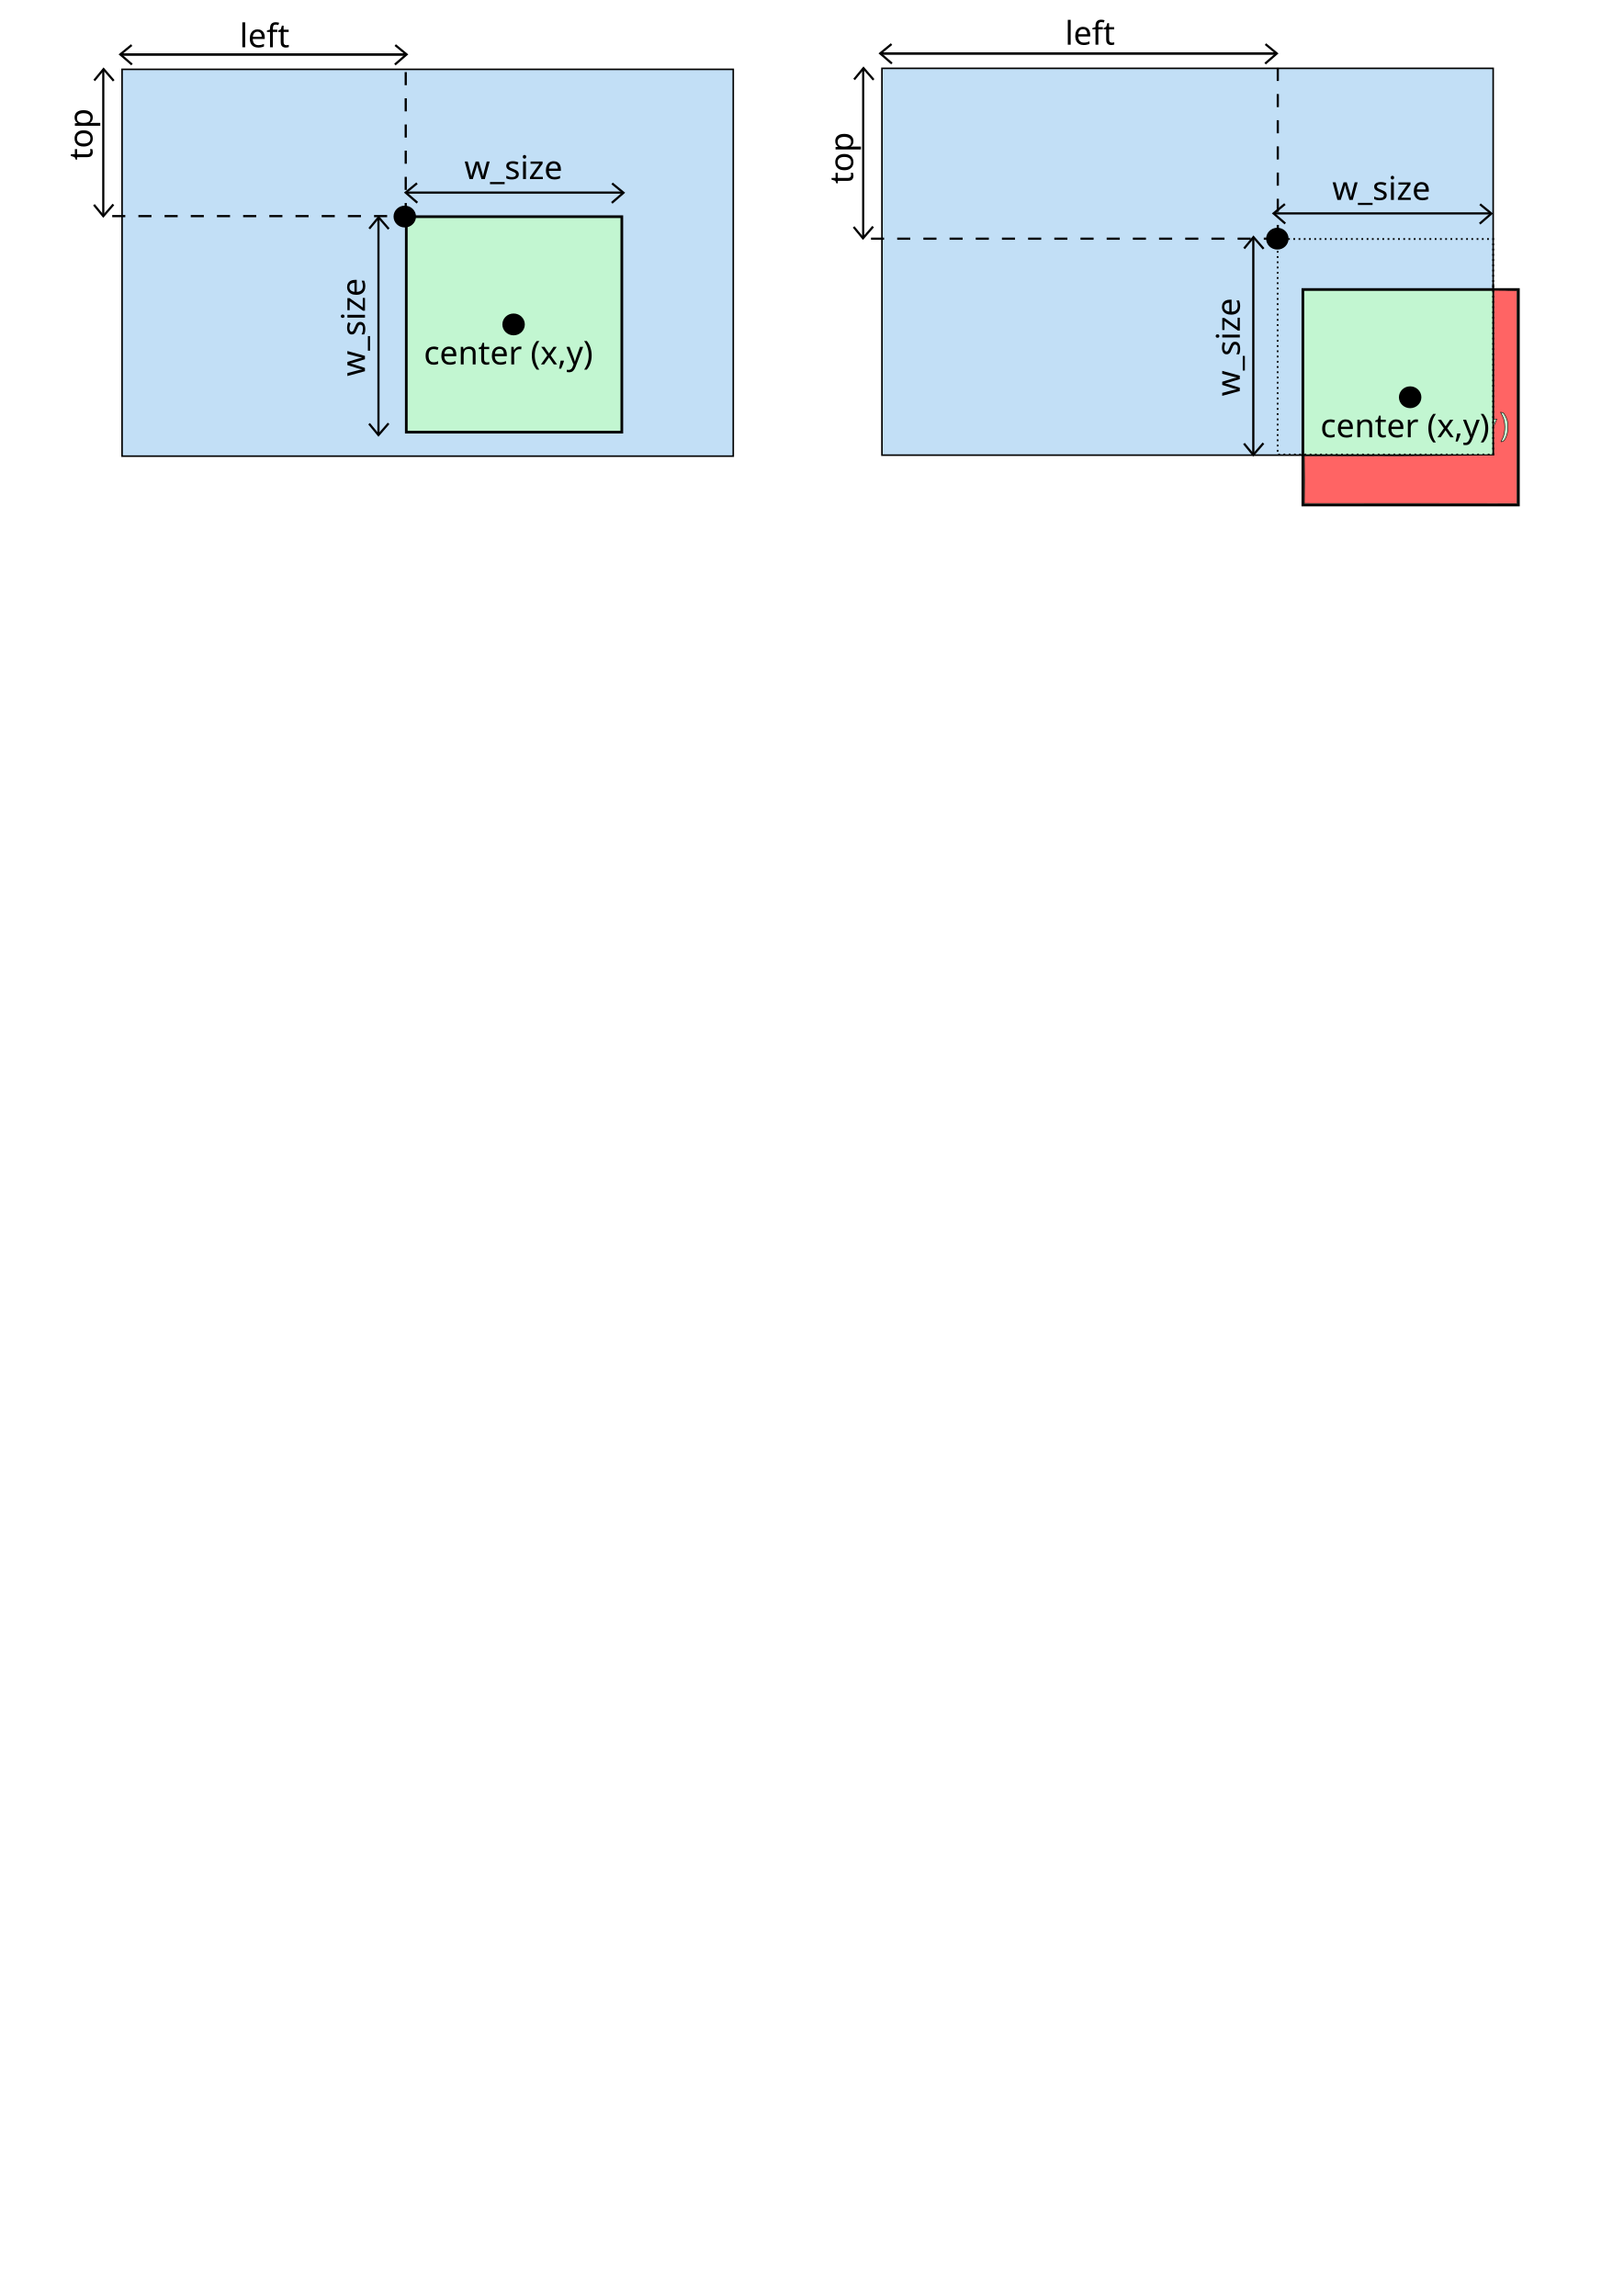
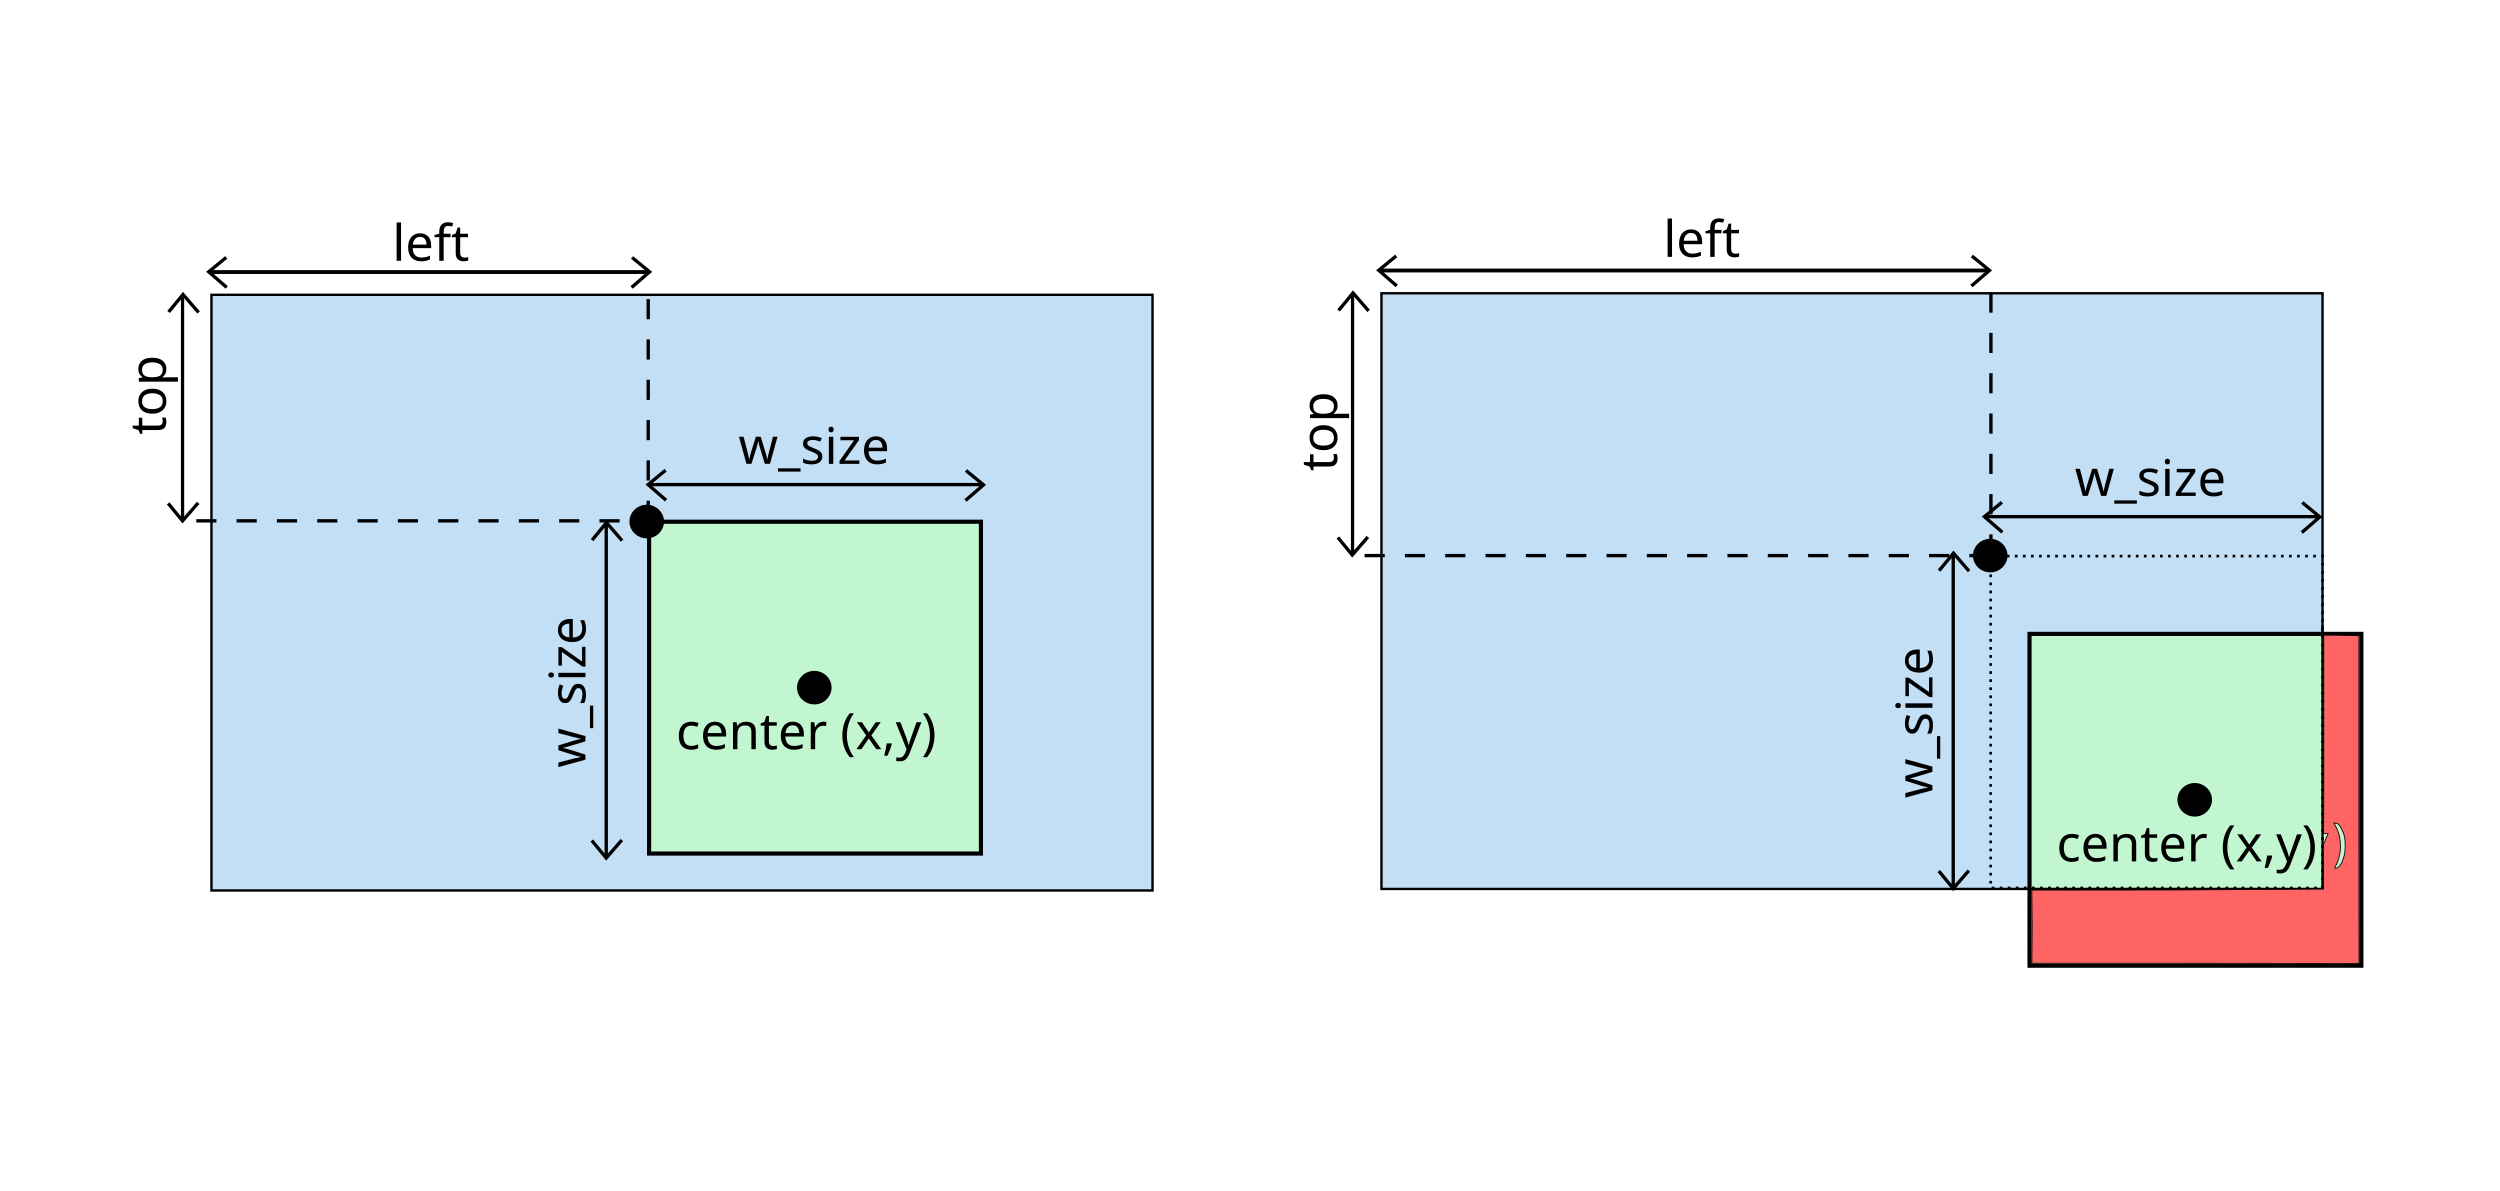
- <svg xmlns="http://www.w3.org/2000/svg" width="210mm" height="297mm" viewBox="0 0 744.094 1052.362" id="svg2" version="1.1">
+ <svg xmlns="http://www.w3.org/2000/svg" width="210mm" height="100mm" viewBox="0 0 744.094 354.331" id="svg2" version="1.1">
  <defs id="defs4" />
-   <g id="layer1">
-     <rect style="fill:#c2dff6;fill-opacity:1;stroke:#000000;stroke-width:0.712;stroke-miterlimit:4;stroke-dasharray:none;stroke-dashoffset:0;stroke-opacity:1" id="rect4136" width="280.1" height="177.291" x="55.935" y="31.779" />
-     <rect style="fill:#c2f6d1;fill-opacity:1;stroke:#000000;stroke-width:1.235;stroke-miterlimit:4;stroke-dasharray:none;stroke-dashoffset:0;stroke-opacity:1" id="rect4138" width="98.765" height="98.765" x="186.196" y="99.314" />
-     <ellipse style="fill:#000000;fill-opacity:1;stroke:#000000;stroke-width:0.986;stroke-miterlimit:4;stroke-dasharray:none;stroke-dashoffset:0;stroke-opacity:1" id="path4142" cx="235.364" cy="148.697" rx="4.65" ry="4.507" />
-     <text xml:space="preserve" style="font-style:normal;font-weight:normal;font-size:25px;line-height:125%;font-family:sans-serif;letter-spacing:0px;word-spacing:0px;fill:#000000;fill-opacity:1;stroke:none;stroke-width:1px;stroke-linecap:butt;stroke-linejoin:miter;stroke-opacity:1" x="194.227" y="167.029" id="text4144">
-       <tspan id="tspan4146" x="194.227" y="167.029" style="font-size:15px">center (x,y)</tspan>
+   <g id="layer1" transform="translate(0,-698.0315)">
+     <rect style="fill:#c2dff6;fill-opacity:1;stroke:#000000;stroke-width:0.712;stroke-miterlimit:4;stroke-dasharray:none;stroke-dashoffset:0;stroke-opacity:1" id="rect4136" width="280.1" height="177.291" x="62.935" y="785.779" />
+     <rect style="fill:#c2f6d1;fill-opacity:1;stroke:#000000;stroke-width:1.235;stroke-miterlimit:4;stroke-dasharray:none;stroke-dashoffset:0;stroke-opacity:1" id="rect4138" width="98.765" height="98.765" x="193.196" y="853.314" />
+     <ellipse style="fill:#000000;fill-opacity:1;stroke:#000000;stroke-width:0.986;stroke-miterlimit:4;stroke-dasharray:none;stroke-dashoffset:0;stroke-opacity:1" id="path4142" cx="242.364" cy="902.697" rx="4.65" ry="4.507" />
+     <text xml:space="preserve" style="font-style:normal;font-weight:normal;font-size:25px;line-height:125%;font-family:sans-serif;letter-spacing:0px;word-spacing:0px;fill:#000000;fill-opacity:1;stroke:none;stroke-width:1px;stroke-linecap:butt;stroke-linejoin:miter;stroke-opacity:1" x="201.227" y="921.029" id="text4144">
+       <tspan id="tspan4146" x="201.227" y="921.029" style="font-size:15px">center (x,y)</tspan>
    </text>
-     <g id="g4198" transform="translate(-104.4214,-163.665)">
+     <g id="g4198" transform="translate(-97.42136,590.335)">
      <path id="path4167" d="m 277.857,263.791 0,98.929" style="fill:none;fill-rule:evenodd;stroke:#000000;stroke-width:1px;stroke-linecap:butt;stroke-linejoin:miter;stroke-opacity:1" />
      <path id="path4169" d="m 273.573,357.867 4.284,5.209 4.643,-5.357" style="fill:none;fill-rule:evenodd;stroke:#000000;stroke-width:1px;stroke-linecap:butt;stroke-linejoin:miter;stroke-opacity:1" />
      <path id="path4169-4" d="m 273.648,268.46 4.284,-5.209 4.643,5.357" style="fill:none;fill-rule:evenodd;stroke:#000000;stroke-width:1px;stroke-linecap:butt;stroke-linejoin:miter;stroke-opacity:1" />
      <text transform="matrix(0,-1,1,0,0,0)" id="text4186" y="271.674" x="-336.178" style="font-style:normal;font-weight:normal;font-size:25px;line-height:125%;font-family:sans-serif;letter-spacing:0px;word-spacing:0px;fill:#000000;fill-opacity:1;stroke:none;stroke-width:1px;stroke-linecap:butt;stroke-linejoin:miter;stroke-opacity:1" xml:space="preserve">
        <tspan style="font-size:15px" y="271.674" x="-336.178" id="tspan4188">w_size</tspan>
      </text>
    </g>
-     <ellipse style="fill:#000000;fill-opacity:1;stroke:#000000;stroke-width:0.986;stroke-miterlimit:4;stroke-dasharray:none;stroke-dashoffset:0;stroke-opacity:1" id="path4142-1" cx="185.492" cy="99.263" rx="4.65" ry="4.507" />
-     <path style="fill:none;fill-rule:evenodd;stroke:#000000;stroke-width:0.973px;stroke-linecap:butt;stroke-linejoin:miter;stroke-opacity:1" d="m 47.331,31.88 0,67.143" id="path4167-7" />
-     <path style="fill:none;fill-rule:evenodd;stroke:#000000;stroke-width:1px;stroke-linecap:butt;stroke-linejoin:miter;stroke-opacity:1" d="m 43.047,93.858 4.284,5.209 4.643,-5.357" id="path4169-41" />
-     <path style="fill:none;fill-rule:evenodd;stroke:#000000;stroke-width:1px;stroke-linecap:butt;stroke-linejoin:miter;stroke-opacity:1" d="m 43.185,36.882 4.284,-5.209 4.643,5.357" id="path4169-4-2" />
-     <text xml:space="preserve" style="font-style:normal;font-weight:normal;font-size:25px;line-height:125%;font-family:sans-serif;letter-spacing:0px;word-spacing:0px;fill:#000000;fill-opacity:1;stroke:none;stroke-width:1px;stroke-linecap:butt;stroke-linejoin:miter;stroke-opacity:1" x="-73.404" y="42.365" id="text4186-3" transform="matrix(0,-1,1,0,0,0)">
-       <tspan id="tspan4188-8" x="-73.404" y="42.365" style="font-size:15px">top</tspan>
+     <ellipse style="fill:#000000;fill-opacity:1;stroke:#000000;stroke-width:0.986;stroke-miterlimit:4;stroke-dasharray:none;stroke-dashoffset:0;stroke-opacity:1" id="path4142-1" cx="192.492" cy="853.263" rx="4.65" ry="4.507" />
+     <path style="fill:none;fill-rule:evenodd;stroke:#000000;stroke-width:0.973px;stroke-linecap:butt;stroke-linejoin:miter;stroke-opacity:1" d="m 54.331,785.88 0,67.143" id="path4167-7" />
+     <path style="fill:none;fill-rule:evenodd;stroke:#000000;stroke-width:1px;stroke-linecap:butt;stroke-linejoin:miter;stroke-opacity:1" d="m 50.047,847.858 4.284,5.209 4.643,-5.357" id="path4169-41" />
+     <path style="fill:none;fill-rule:evenodd;stroke:#000000;stroke-width:1px;stroke-linecap:butt;stroke-linejoin:miter;stroke-opacity:1" d="m 50.185,790.882 4.284,-5.209 4.643,5.357" id="path4169-4-2" />
+     <text xml:space="preserve" style="font-style:normal;font-weight:normal;font-size:25px;line-height:125%;font-family:sans-serif;letter-spacing:0px;word-spacing:0px;fill:#000000;fill-opacity:1;stroke:none;stroke-width:1px;stroke-linecap:butt;stroke-linejoin:miter;stroke-opacity:1" x="-827.404" y="49.365" id="text4186-3" transform="matrix(0,-1,1,0,0,0)">
+       <tspan id="tspan4188-8" x="-827.404" y="49.365" style="font-size:15px">top</tspan>
    </text>
-     <path style="fill:none;fill-rule:evenodd;stroke:#000000;stroke-width:1.146px;stroke-linecap:butt;stroke-linejoin:miter;stroke-opacity:1" d="m 185.579,25.003 -130,0" id="path4167-0" />
-     <path style="fill:none;fill-rule:evenodd;stroke:#000000;stroke-width:1px;stroke-linecap:butt;stroke-linejoin:miter;stroke-opacity:1" d="m 60.33,20.651 -5.209,4.284 5.357,4.643" id="path4169-5" />
-     <path style="fill:none;fill-rule:evenodd;stroke:#000000;stroke-width:1px;stroke-linecap:butt;stroke-linejoin:miter;stroke-opacity:1" d="m 181.125,20.661 5.209,4.284 -5.357,4.643" id="path4169-4-4" />
-     <path style="fill:none;fill-rule:evenodd;stroke:#000000;stroke-width:1;stroke-linecap:butt;stroke-linejoin:miter;stroke-miterlimit:4;stroke-dasharray:6, 6;stroke-dashoffset:0;stroke-opacity:1" d="m 185.936,99.054 0,-71.964" id="path4181" />
-     <path style="fill:none;fill-rule:evenodd;stroke:#000000;stroke-width:1;stroke-linecap:butt;stroke-linejoin:miter;stroke-miterlimit:4;stroke-dasharray:6, 6;stroke-dashoffset:0;stroke-opacity:1" d="m 189.418,99.054 -142.5,0" id="path4181-2" />
-     <g transform="matrix(0,1,-1,0,548.9703,-189.5856)" id="g4198-5">
+     <path style="fill:none;fill-rule:evenodd;stroke:#000000;stroke-width:1.146px;stroke-linecap:butt;stroke-linejoin:miter;stroke-opacity:1" d="m 192.579,779.003 -130,0" id="path4167-0" />
+     <path style="fill:none;fill-rule:evenodd;stroke:#000000;stroke-width:1px;stroke-linecap:butt;stroke-linejoin:miter;stroke-opacity:1" d="m 67.33,774.651 -5.209,4.284 5.357,4.643" id="path4169-5" />
+     <path style="fill:none;fill-rule:evenodd;stroke:#000000;stroke-width:1px;stroke-linecap:butt;stroke-linejoin:miter;stroke-opacity:1" d="m 188.125,774.661 5.209,4.284 -5.357,4.643" id="path4169-4-4" />
+     <path style="fill:none;fill-rule:evenodd;stroke:#000000;stroke-width:1;stroke-linecap:butt;stroke-linejoin:miter;stroke-miterlimit:4;stroke-dasharray:6, 6;stroke-dashoffset:0;stroke-opacity:1" d="m 192.936,853.054 0,-71.964" id="path4181" />
+     <path style="fill:none;fill-rule:evenodd;stroke:#000000;stroke-width:1;stroke-linecap:butt;stroke-linejoin:miter;stroke-miterlimit:4;stroke-dasharray:6, 6;stroke-dashoffset:0;stroke-opacity:1" d="m 196.418,853.054 -142.5,0" id="path4181-2" />
+     <g transform="matrix(0,1,-1,0,555.9703,564.4144)" id="g4198-5">
      <path id="path4167-5" d="m 277.857,263.791 0,98.929" style="fill:none;fill-rule:evenodd;stroke:#000000;stroke-width:1px;stroke-linecap:butt;stroke-linejoin:miter;stroke-opacity:1" />
      <path id="path4169-2" d="m 273.573,357.867 4.284,5.209 4.643,-5.357" style="fill:none;fill-rule:evenodd;stroke:#000000;stroke-width:1px;stroke-linecap:butt;stroke-linejoin:miter;stroke-opacity:1" />
      <path id="path4169-4-5" d="m 273.648,268.46 4.284,-5.209 4.643,5.357" style="fill:none;fill-rule:evenodd;stroke:#000000;stroke-width:1px;stroke-linecap:butt;stroke-linejoin:miter;stroke-opacity:1" />
      <text transform="matrix(0,-1,1,0,0,0)" id="text4186-5" y="271.674" x="-336.178" style="font-style:normal;font-weight:normal;font-size:25px;line-height:125%;font-family:sans-serif;letter-spacing:0px;word-spacing:0px;fill:#000000;fill-opacity:1;stroke:none;stroke-width:1px;stroke-linecap:butt;stroke-linejoin:miter;stroke-opacity:1" xml:space="preserve">
        <tspan style="font-size:15px" y="271.674" x="-336.178" id="tspan4188-3">w_size</tspan>
      </text>
    </g>
-     <text xml:space="preserve" style="font-style:normal;font-weight:normal;font-size:25px;line-height:125%;font-family:sans-serif;letter-spacing:0px;word-spacing:0px;fill:#000000;fill-opacity:1;stroke:none;stroke-width:1px;stroke-linecap:butt;stroke-linejoin:miter;stroke-opacity:1" x="109.772" y="21.652" id="text4186-3-9">
-       <tspan id="tspan4188-8-1" x="109.772" y="21.652" style="font-size:15px">left</tspan>
+     <text xml:space="preserve" style="font-style:normal;font-weight:normal;font-size:25px;line-height:125%;font-family:sans-serif;letter-spacing:0px;word-spacing:0px;fill:#000000;fill-opacity:1;stroke:none;stroke-width:1px;stroke-linecap:butt;stroke-linejoin:miter;stroke-opacity:1" x="116.772" y="775.652" id="text4186-3-9">
+       <tspan id="tspan4188-8-1" x="116.772" y="775.652" style="font-size:15px">left</tspan>
    </text>
-     <rect style="fill:#c2dff6;fill-opacity:1;stroke:#000000;stroke-width:0.712;stroke-miterlimit:4;stroke-dasharray:none;stroke-dashoffset:0;stroke-opacity:1" id="rect4136-6" width="280.1" height="177.291" x="404.173" y="31.323" />
-     <rect style="fill:#c2f6d1;fill-opacity:1;stroke:#000000;stroke-width:1.235;stroke-miterlimit:4;stroke-dasharray:none;stroke-dashoffset:0;stroke-opacity:1" id="rect4138-6" width="98.765" height="98.765" x="597.064" y="132.698" />
-     <ellipse style="fill:#000000;fill-opacity:1;stroke:#000000;stroke-width:0.986;stroke-miterlimit:4;stroke-dasharray:none;stroke-dashoffset:0;stroke-opacity:1" id="path4142-10" cx="646.232" cy="182.081" rx="4.65" ry="4.507" />
-     <text xml:space="preserve" style="font-style:normal;font-weight:normal;font-size:25px;line-height:125%;font-family:sans-serif;letter-spacing:0px;word-spacing:0px;fill:#000000;fill-opacity:1;stroke:none;stroke-width:1px;stroke-linecap:butt;stroke-linejoin:miter;stroke-opacity:1" x="605.095" y="200.413" id="text4144-7">
-       <tspan id="tspan4146-7" x="605.095" y="200.413" style="font-size:15px">center (x,y)</tspan>
+     <rect style="fill:#c2dff6;fill-opacity:1;stroke:#000000;stroke-width:0.712;stroke-miterlimit:4;stroke-dasharray:none;stroke-dashoffset:0;stroke-opacity:1" id="rect4136-6" width="280.1" height="177.291" x="411.173" y="785.323" />
+     <rect style="fill:#c2f6d1;fill-opacity:1;stroke:#000000;stroke-width:1.235;stroke-miterlimit:4;stroke-dasharray:none;stroke-dashoffset:0;stroke-opacity:1" id="rect4138-6" width="98.765" height="98.765" x="604.064" y="886.698" />
+     <ellipse style="fill:#000000;fill-opacity:1;stroke:#000000;stroke-width:0.986;stroke-miterlimit:4;stroke-dasharray:none;stroke-dashoffset:0;stroke-opacity:1" id="path4142-10" cx="653.232" cy="936.081" rx="4.65" ry="4.507" />
+     <text xml:space="preserve" style="font-style:normal;font-weight:normal;font-size:25px;line-height:125%;font-family:sans-serif;letter-spacing:0px;word-spacing:0px;fill:#000000;fill-opacity:1;stroke:none;stroke-width:1px;stroke-linecap:butt;stroke-linejoin:miter;stroke-opacity:1" x="612.095" y="954.413" id="text4144-7">
+       <tspan id="tspan4146-7" x="612.095" y="954.413" style="font-size:15px">center (x,y)</tspan>
    </text>
-     <g id="g4198-1" transform="translate(296.4966,-154.5753)">
+     <g id="g4198-1" transform="translate(303.4966,599.4247)">
      <path id="path4167-1" d="m 277.857,263.791 0,98.929" style="fill:none;fill-rule:evenodd;stroke:#000000;stroke-width:1px;stroke-linecap:butt;stroke-linejoin:miter;stroke-opacity:1" />
      <path id="path4169-40" d="m 273.573,357.867 4.284,5.209 4.643,-5.357" style="fill:none;fill-rule:evenodd;stroke:#000000;stroke-width:1px;stroke-linecap:butt;stroke-linejoin:miter;stroke-opacity:1" />
      <path id="path4169-4-0" d="m 273.648,268.46 4.284,-5.209 4.643,5.357" style="fill:none;fill-rule:evenodd;stroke:#000000;stroke-width:1px;stroke-linecap:butt;stroke-linejoin:miter;stroke-opacity:1" />
      <text transform="matrix(0,-1,1,0,0,0)" id="text4186-1" y="271.674" x="-336.178" style="font-style:normal;font-weight:normal;font-size:25px;line-height:125%;font-family:sans-serif;letter-spacing:0px;word-spacing:0px;fill:#000000;fill-opacity:1;stroke:none;stroke-width:1px;stroke-linecap:butt;stroke-linejoin:miter;stroke-opacity:1" xml:space="preserve">
        <tspan style="font-size:15px" y="271.674" x="-336.178" id="tspan4188-85">w_size</tspan>
      </text>
    </g>
-     <ellipse style="fill:#000000;fill-opacity:1;stroke:#000000;stroke-width:0.986;stroke-miterlimit:4;stroke-dasharray:none;stroke-dashoffset:0;stroke-opacity:1" id="path4142-1-6" cx="585.368" cy="109.397" rx="4.65" ry="4.507" />
-     <path style="fill:none;fill-rule:evenodd;stroke:#000000;stroke-width:0.973px;stroke-linecap:butt;stroke-linejoin:miter;stroke-opacity:1" d="m 395.569,31.424 0,77.838" id="path4167-7-0" />
-     <path style="fill:none;fill-rule:evenodd;stroke:#000000;stroke-width:1px;stroke-linecap:butt;stroke-linejoin:miter;stroke-opacity:1" d="m 391.197,104.009 4.284,5.209 4.643,-5.357" id="path4169-41-5" />
-     <path style="fill:none;fill-rule:evenodd;stroke:#000000;stroke-width:1px;stroke-linecap:butt;stroke-linejoin:miter;stroke-opacity:1" d="m 391.423,36.426 4.284,-5.209 4.643,5.357" id="path4169-4-2-6" />
-     <text xml:space="preserve" style="font-style:normal;font-weight:normal;font-size:25px;line-height:125%;font-family:sans-serif;letter-spacing:0px;word-spacing:0px;fill:#000000;fill-opacity:1;stroke:none;stroke-width:1px;stroke-linecap:butt;stroke-linejoin:miter;stroke-opacity:1" x="-84.261" y="390.957" id="text4186-3-4" transform="matrix(0,-1,1,0,0,0)">
-       <tspan id="tspan4188-8-6" x="-84.261" y="390.957" style="font-size:15px">top</tspan>
+     <ellipse style="fill:#000000;fill-opacity:1;stroke:#000000;stroke-width:0.986;stroke-miterlimit:4;stroke-dasharray:none;stroke-dashoffset:0;stroke-opacity:1" id="path4142-1-6" cx="592.368" cy="863.397" rx="4.65" ry="4.507" />
+     <path style="fill:none;fill-rule:evenodd;stroke:#000000;stroke-width:0.973px;stroke-linecap:butt;stroke-linejoin:miter;stroke-opacity:1" d="m 402.569,785.424 0,77.838" id="path4167-7-0" />
+     <path style="fill:none;fill-rule:evenodd;stroke:#000000;stroke-width:1px;stroke-linecap:butt;stroke-linejoin:miter;stroke-opacity:1" d="m 398.197,858.009 4.284,5.209 4.643,-5.357" id="path4169-41-5" />
+     <path style="fill:none;fill-rule:evenodd;stroke:#000000;stroke-width:1px;stroke-linecap:butt;stroke-linejoin:miter;stroke-opacity:1" d="m 398.423,790.426 4.284,-5.209 4.643,5.357" id="path4169-4-2-6" />
+     <text xml:space="preserve" style="font-style:normal;font-weight:normal;font-size:25px;line-height:125%;font-family:sans-serif;letter-spacing:0px;word-spacing:0px;fill:#000000;fill-opacity:1;stroke:none;stroke-width:1px;stroke-linecap:butt;stroke-linejoin:miter;stroke-opacity:1" x="-838.261" y="397.957" id="text4186-3-4" transform="matrix(0,-1,1,0,0,0)">
+       <tspan id="tspan4188-8-6" x="-838.261" y="397.957" style="font-size:15px">top</tspan>
    </text>
-     <path style="fill:none;fill-rule:evenodd;stroke:#000000;stroke-width:1.146px;stroke-linecap:butt;stroke-linejoin:miter;stroke-opacity:1" d="m 584.729,24.547 -180.912,0" id="path4167-0-5" />
-     <path style="fill:none;fill-rule:evenodd;stroke:#000000;stroke-width:1px;stroke-linecap:butt;stroke-linejoin:miter;stroke-opacity:1" d="m 408.569,20.195 -5.209,4.284 5.357,4.643" id="path4169-5-8" />
-     <path style="fill:none;fill-rule:evenodd;stroke:#000000;stroke-width:1px;stroke-linecap:butt;stroke-linejoin:miter;stroke-opacity:1" d="m 579.922,20.227 5.209,4.284 -5.357,4.643" id="path4169-4-4-0" />
-     <path style="fill:none;fill-rule:evenodd;stroke:#000000;stroke-width:1;stroke-linecap:butt;stroke-linejoin:miter;stroke-miterlimit:4;stroke-dasharray:6, 6;stroke-dashoffset:0;stroke-opacity:1" d="m 585.574,109.098 0,-82.464" id="path4181-1" />
-     <path style="fill:none;fill-rule:evenodd;stroke:#000000;stroke-width:1;stroke-linecap:butt;stroke-linejoin:miter;stroke-miterlimit:4;stroke-dasharray:6, 6;stroke-dashoffset:0;stroke-opacity:1" d="m 585.156,109.398 -189.646,0" id="path4181-2-5" />
-     <g transform="matrix(0,1,-1,0,946.7088,-180.0419)" id="g4198-5-2">
+     <path style="fill:none;fill-rule:evenodd;stroke:#000000;stroke-width:1.146px;stroke-linecap:butt;stroke-linejoin:miter;stroke-opacity:1" d="m 591.729,778.547 -180.912,0" id="path4167-0-5" />
+     <path style="fill:none;fill-rule:evenodd;stroke:#000000;stroke-width:1px;stroke-linecap:butt;stroke-linejoin:miter;stroke-opacity:1" d="m 415.569,774.195 -5.209,4.284 5.357,4.643" id="path4169-5-8" />
+     <path style="fill:none;fill-rule:evenodd;stroke:#000000;stroke-width:1px;stroke-linecap:butt;stroke-linejoin:miter;stroke-opacity:1" d="m 586.922,774.227 5.209,4.284 -5.357,4.643" id="path4169-4-4-0" />
+     <path style="fill:none;fill-rule:evenodd;stroke:#000000;stroke-width:1;stroke-linecap:butt;stroke-linejoin:miter;stroke-miterlimit:4;stroke-dasharray:6, 6;stroke-dashoffset:0;stroke-opacity:1" d="m 592.574,863.098 0,-82.464" id="path4181-1" />
+     <path style="fill:none;fill-rule:evenodd;stroke:#000000;stroke-width:1;stroke-linecap:butt;stroke-linejoin:miter;stroke-miterlimit:4;stroke-dasharray:6, 6;stroke-dashoffset:0;stroke-opacity:1" d="m 592.156,863.398 -189.646,0" id="path4181-2-5" />
+     <g transform="matrix(0,1,-1,0,953.7088,573.9581)" id="g4198-5-2">
      <path id="path4167-5-8" d="m 277.857,263.791 0,98.929" style="fill:none;fill-rule:evenodd;stroke:#000000;stroke-width:1px;stroke-linecap:butt;stroke-linejoin:miter;stroke-opacity:1" />
      <path id="path4169-2-0" d="m 273.573,357.867 4.284,5.209 4.643,-5.357" style="fill:none;fill-rule:evenodd;stroke:#000000;stroke-width:1px;stroke-linecap:butt;stroke-linejoin:miter;stroke-opacity:1" />
      <path id="path4169-4-5-7" d="m 273.648,268.46 4.284,-5.209 4.643,5.357" style="fill:none;fill-rule:evenodd;stroke:#000000;stroke-width:1px;stroke-linecap:butt;stroke-linejoin:miter;stroke-opacity:1" />
      <text transform="matrix(0,-1,1,0,0,0)" id="text4186-5-7" y="271.674" x="-336.178" style="font-style:normal;font-weight:normal;font-size:25px;line-height:125%;font-family:sans-serif;letter-spacing:0px;word-spacing:0px;fill:#000000;fill-opacity:1;stroke:none;stroke-width:1px;stroke-linecap:butt;stroke-linejoin:miter;stroke-opacity:1" xml:space="preserve">
        <tspan style="font-size:15px" y="271.674" x="-336.178" id="tspan4188-3-3">w_size</tspan>
      </text>
    </g>
-     <text xml:space="preserve" style="font-style:normal;font-weight:normal;font-size:25px;line-height:125%;font-family:sans-serif;letter-spacing:0px;word-spacing:0px;fill:#000000;fill-opacity:1;stroke:none;stroke-width:1px;stroke-linecap:butt;stroke-linejoin:miter;stroke-opacity:1" x="488.062" y="20.488" id="text4186-3-9-6">
-       <tspan id="tspan4188-8-1-5" x="488.062" y="20.488" style="font-size:15px">left</tspan>
+     <text xml:space="preserve" style="font-style:normal;font-weight:normal;font-size:25px;line-height:125%;font-family:sans-serif;letter-spacing:0px;word-spacing:0px;fill:#000000;fill-opacity:1;stroke:none;stroke-width:1px;stroke-linecap:butt;stroke-linejoin:miter;stroke-opacity:1" x="495.062" y="774.488" id="text4186-3-9-6">
+       <tspan id="tspan4188-8-1-5" x="495.062" y="774.488" style="font-size:15px">left</tspan>
    </text>
-     <path style="fill:none;fill-rule:evenodd;stroke:#000000;stroke-width:0.701;stroke-linecap:butt;stroke-linejoin:miter;stroke-miterlimit:4;stroke-dasharray:none;stroke-opacity:1" d="m 684.272,130.13 0,78.478 -87.463,0" id="path4355" />
-     <path style="fill:#ff6464;fill-opacity:1;stroke:#000000;stroke-width:0.248;stroke-miterlimit:4;stroke-dasharray:none;stroke-dashoffset:0;stroke-opacity:1" d="m 597.853,219.958 -0.109,-10.986 43.612,-0.055 43.237,-0.281 -0.062,-6.438 c -0.057,-5.902 -0.012,-6.744 -0.012,-6.744 l 1.406,-3.351 -1.344,10e-4 c 0.03,-1.106 0.084,-6.578 0.075,-29.471 l -0.011,-29.575 5.259,0.044 5.193,0.155 0,48.614 0.033,48.934 -48.662,-0.063 -48.713,-0.011 z m 92.277,-19.445 c 0.558,-1.602 0.884,-2.275 0.884,-4.773 0,-2.498 -0.26,-3.325 -0.994,-4.795 -0.606,-1.211 -1.021,-1.781 -1.559,-1.857 l -0.786,-0.112 0.852,1.67 c 1.403,2.75 1.417,7.192 0.143,10.111 -0.86,1.971 -1.192,1.776 -0.219,1.638 0.55,-0.078 1.069,-0.659 1.679,-1.881 l 1.4e-4,0 z" id="path4357" />
-     <rect style="fill:none;fill-opacity:1;stroke:#000000;stroke-width:0.8;stroke-miterlimit:4;stroke-dasharray:0.8, 1.6;stroke-dashoffset:0;stroke-opacity:1" id="rect4138-4" width="98.765" height="98.765" x="585.501" y="109.554" />
+     <path style="fill:none;fill-rule:evenodd;stroke:#000000;stroke-width:0.701;stroke-linecap:butt;stroke-linejoin:miter;stroke-miterlimit:4;stroke-dasharray:none;stroke-opacity:1" d="m 691.272,884.13 0,78.478 -87.463,0" id="path4355" />
+     <path style="fill:#ff6464;fill-opacity:1;stroke:#000000;stroke-width:0.248;stroke-miterlimit:4;stroke-dasharray:none;stroke-dashoffset:0;stroke-opacity:1" d="m 604.853,973.958 -0.109,-10.986 43.612,-0.055 43.237,-0.281 -0.062,-6.438 c -0.057,-5.902 -0.012,-6.744 -0.012,-6.744 l 1.406,-3.351 -1.344,10e-4 c 0.03,-1.106 0.084,-6.578 0.075,-29.471 l -0.011,-29.575 5.259,0.044 5.193,0.155 0,48.614 0.033,48.934 -48.662,-0.063 -48.713,-0.011 z m 92.277,-19.445 c 0.558,-1.602 0.884,-2.275 0.884,-4.773 0,-2.498 -0.26,-3.325 -0.994,-4.795 -0.606,-1.211 -1.021,-1.781 -1.559,-1.857 l -0.786,-0.112 0.852,1.67 c 1.403,2.75 1.417,7.192 0.143,10.111 -0.86,1.971 -1.192,1.776 -0.219,1.638 0.55,-0.078 1.069,-0.659 1.679,-1.881 l 1.4e-4,0 z" id="path4357" />
+     <rect style="fill:none;fill-opacity:1;stroke:#000000;stroke-width:0.8;stroke-miterlimit:4;stroke-dasharray:0.8, 1.6;stroke-dashoffset:0;stroke-opacity:1" id="rect4138-4" width="98.765" height="98.765" x="592.501" y="863.554" />
  </g>
</svg>
